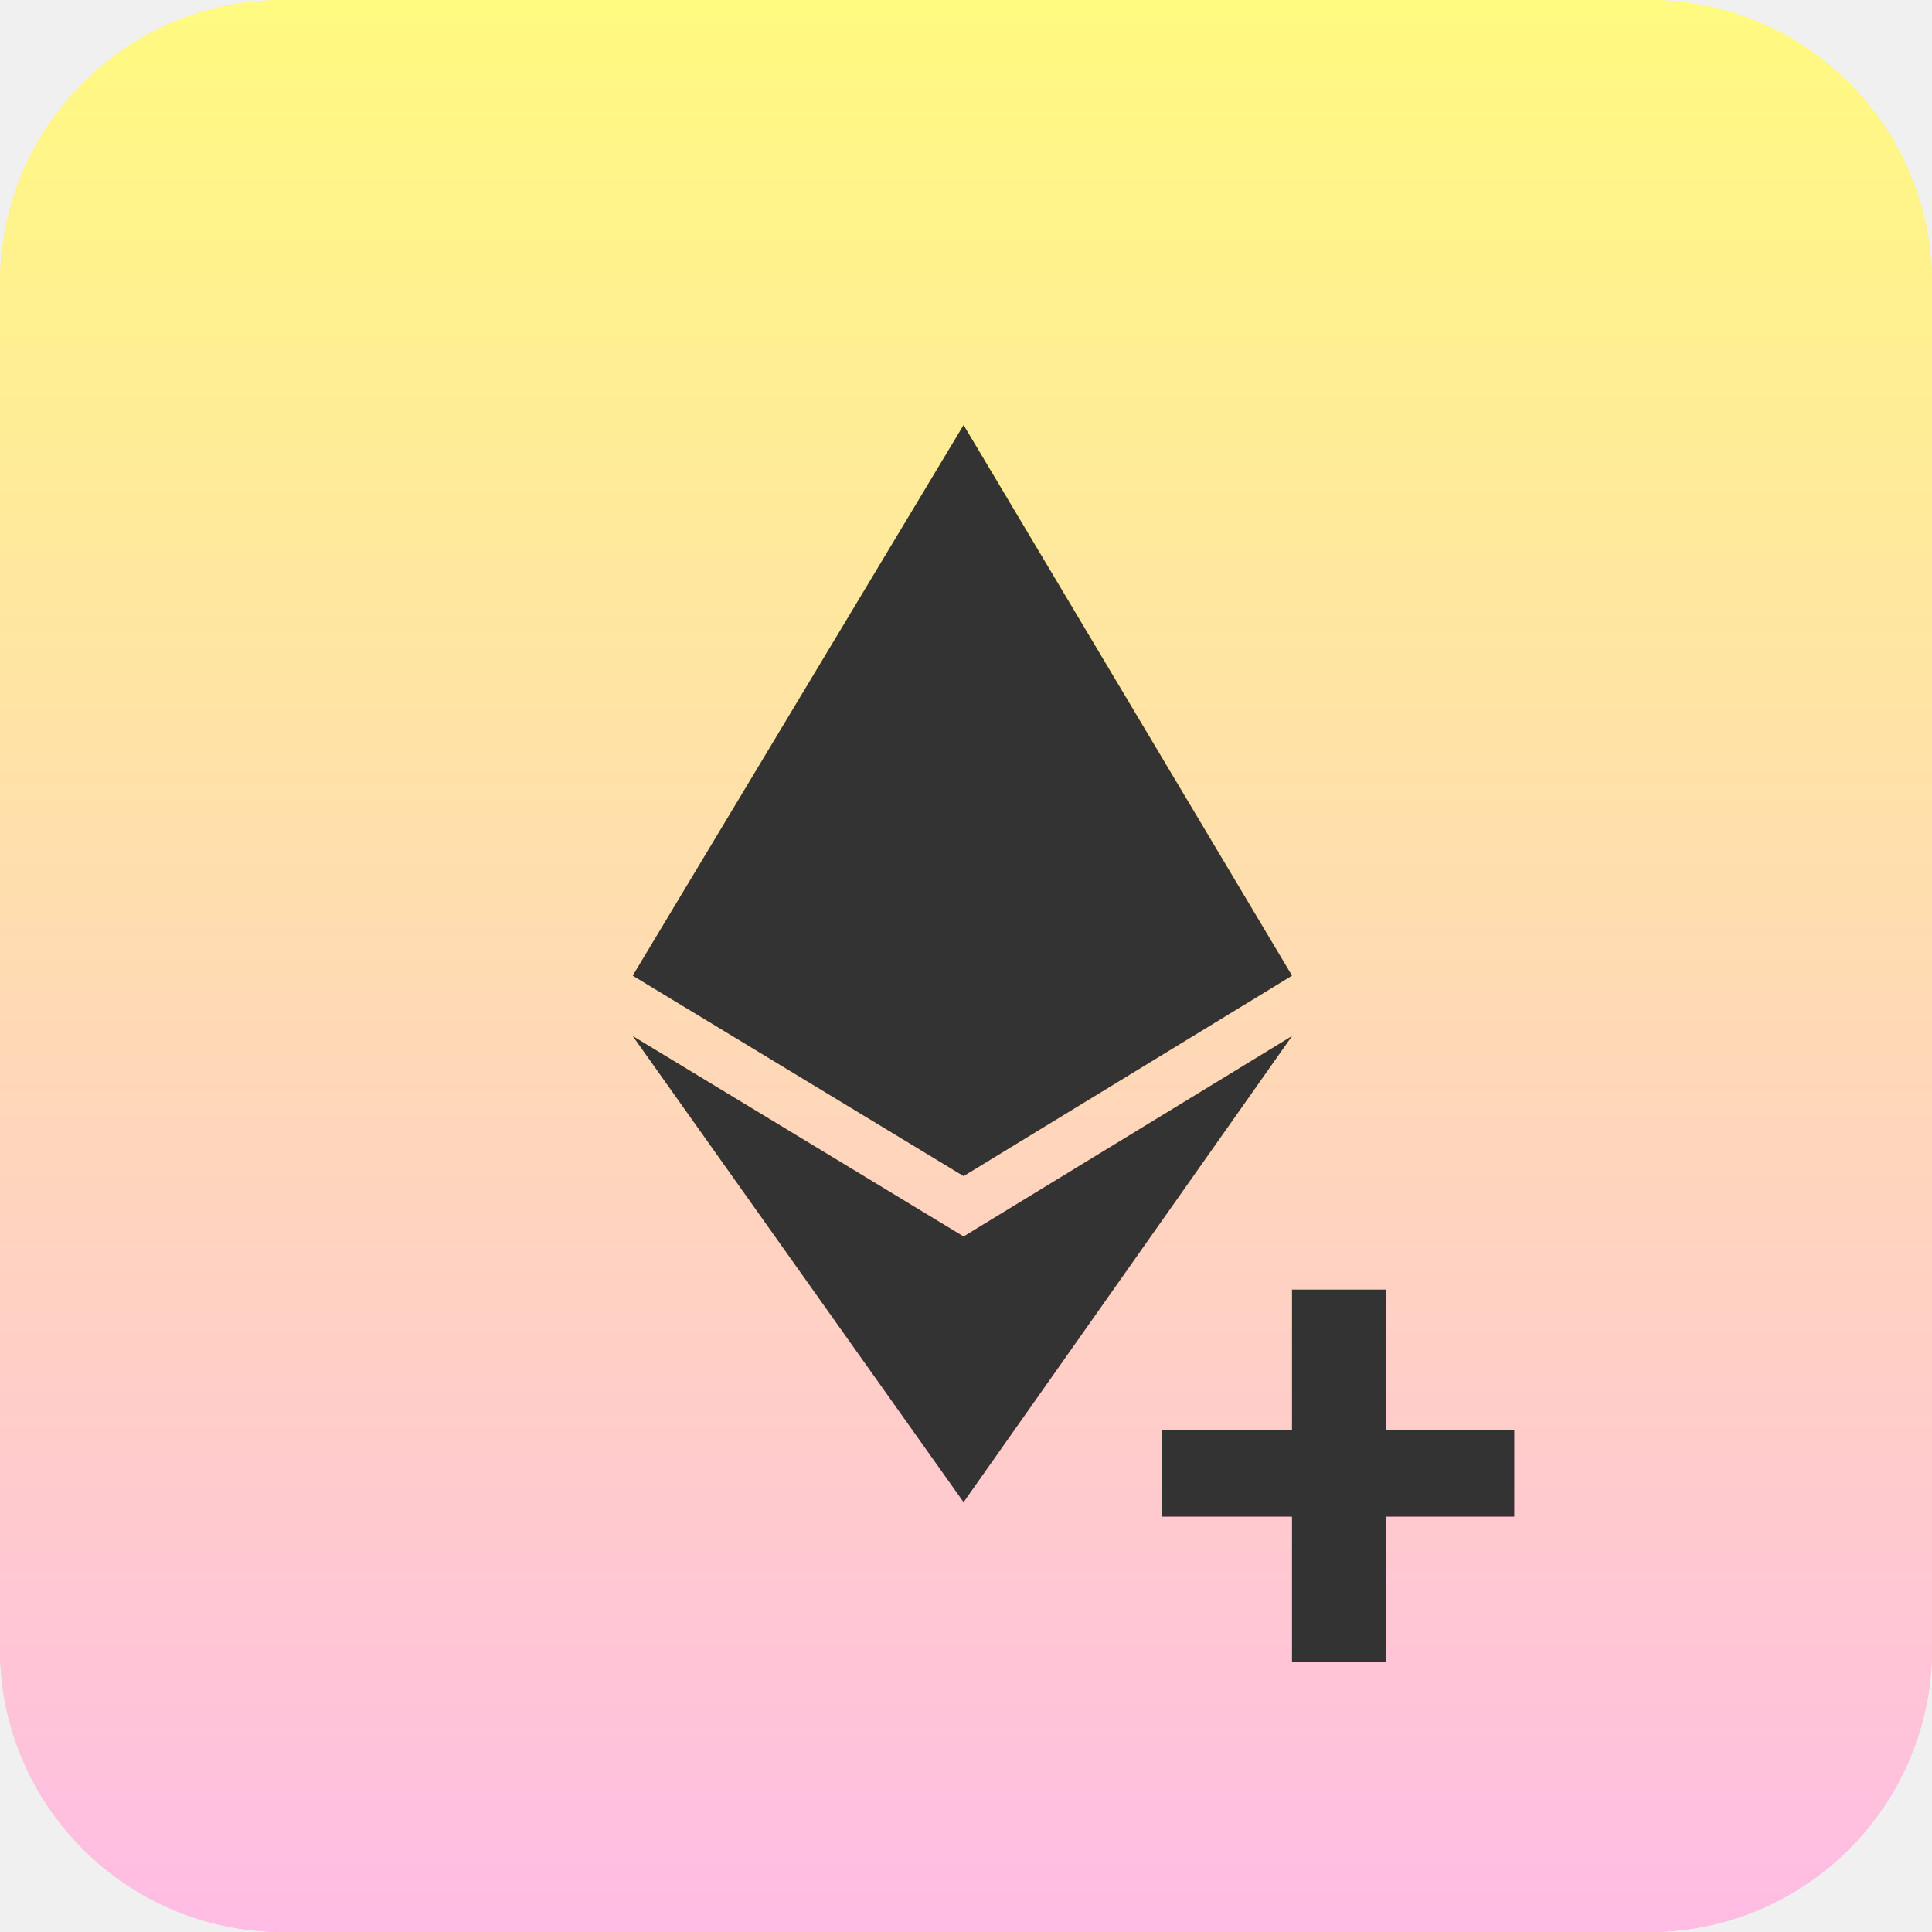
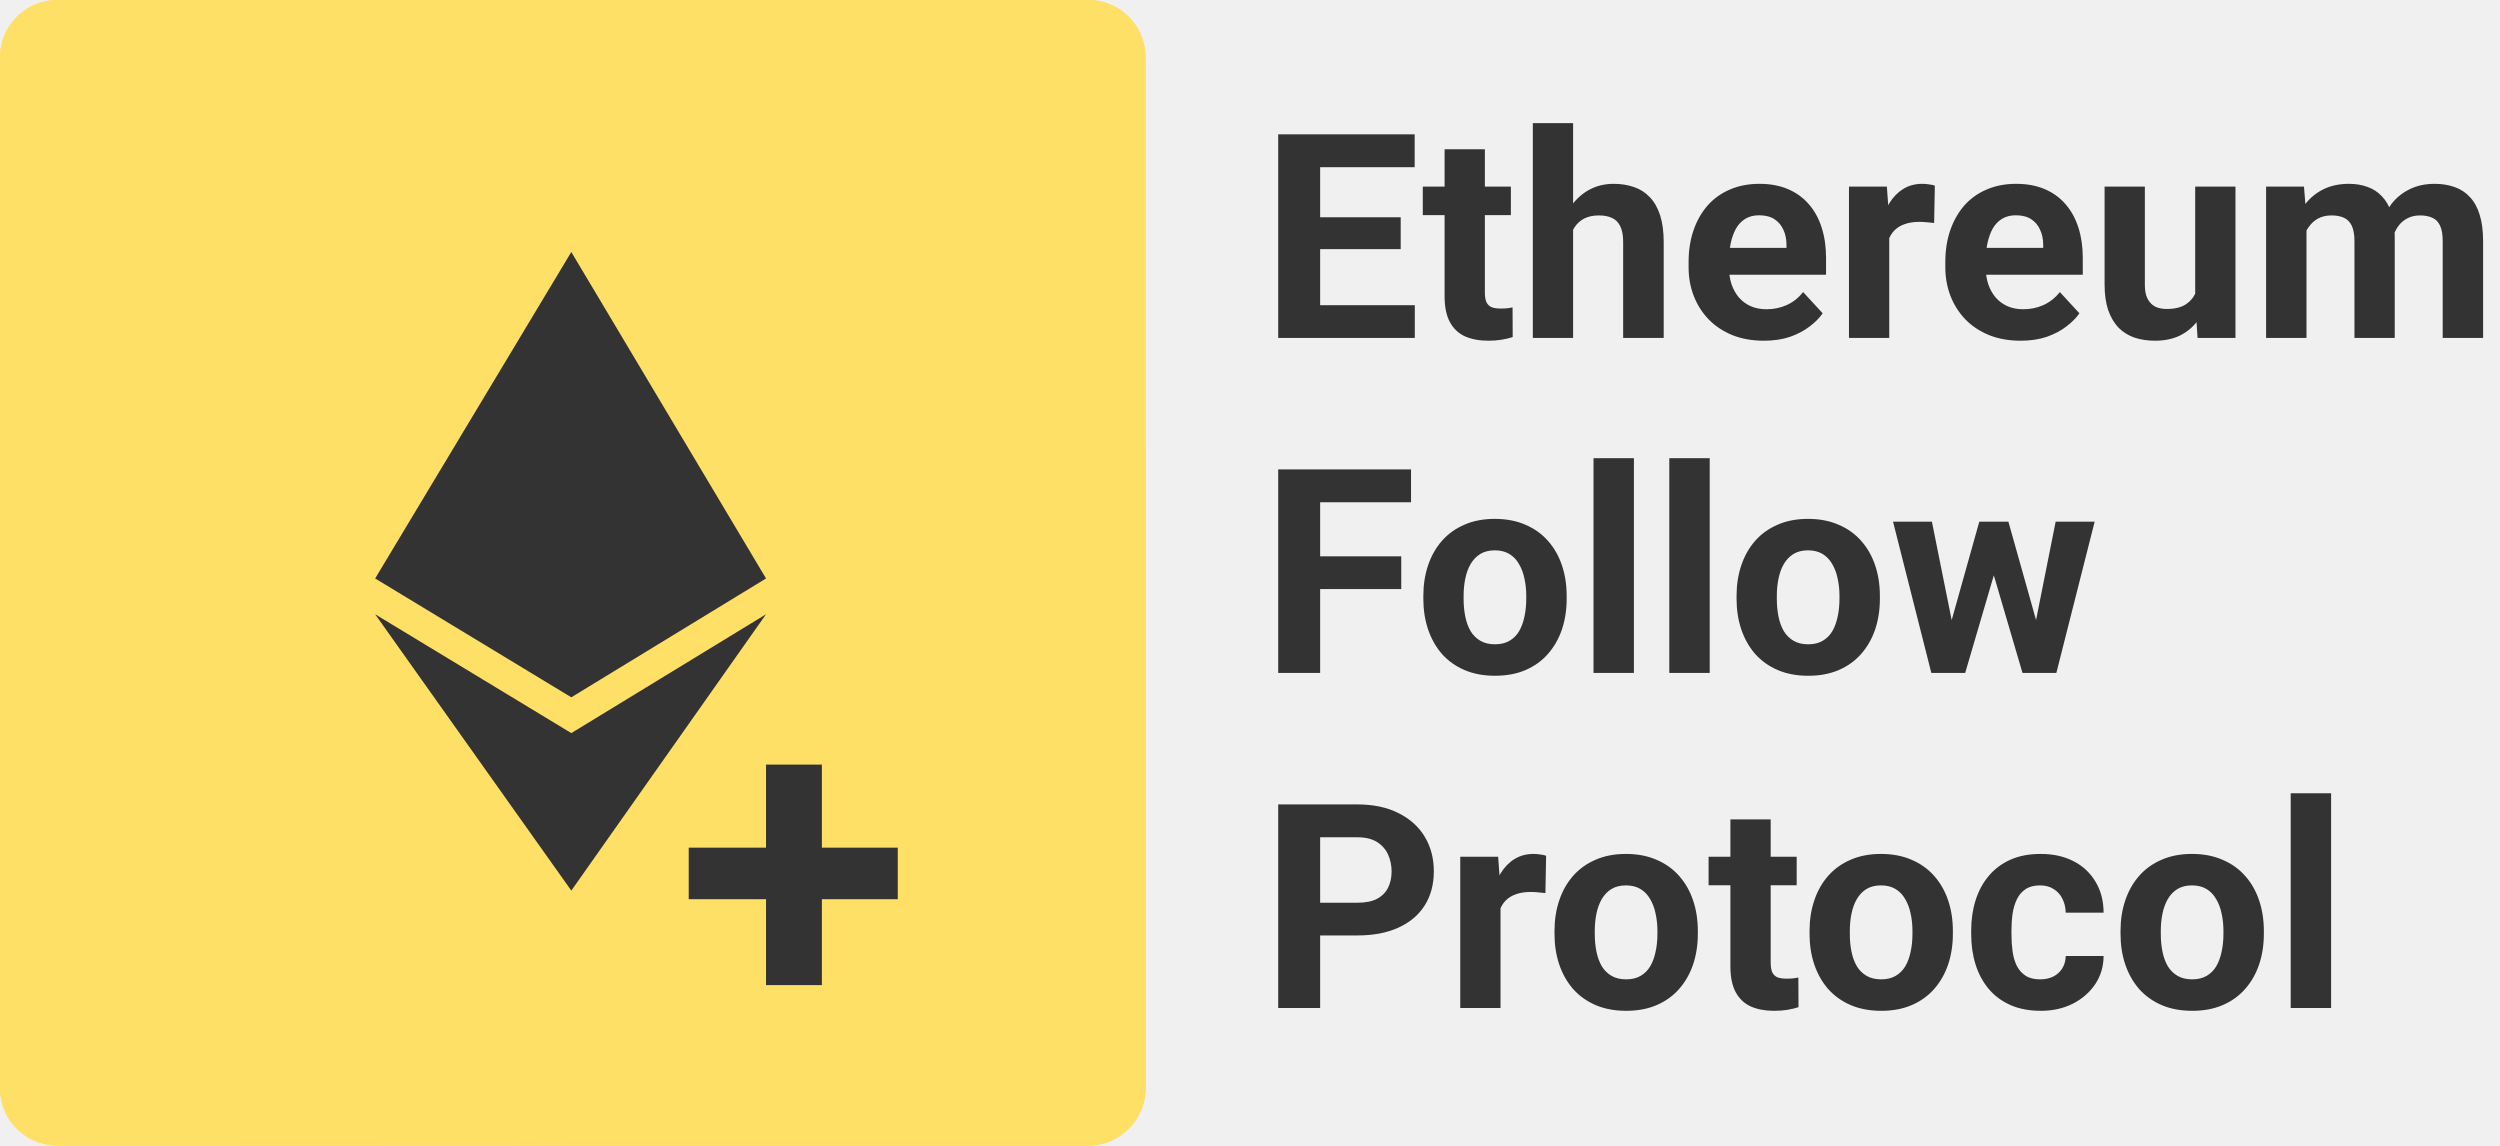
- <svg xmlns="http://www.w3.org/2000/svg" width="512" height="512" viewBox="0 0 512 512" fill="none">
-   <rect width="512" height="512" rx="75" fill="url(#paint0_linear_564_124)" />
-   <rect width="512" height="512" rx="75" fill="white" fill-opacity="0.5" />
-   <path d="M167.68 258.56L255.36 112.64L342.4 258.56L255.36 311.68L167.68 258.56Z" fill="url(#paint1_linear_564_124)" />
-   <path d="M167.68 258.56L255.36 112.64L342.4 258.56L255.36 311.68L167.68 258.56Z" fill="#333333" />
-   <path d="M255.36 327.68L167.68 274.56L255.36 398.08L342.4 274.56L255.36 327.68Z" fill="url(#paint2_linear_564_124)" />
-   <path d="M255.36 327.68L167.68 274.56L255.36 398.08L342.4 274.56L255.36 327.68Z" fill="#333333" />
-   <path d="M367.36 341.76H342.4V378.88H307.84V401.92H342.4V440.32H367.36V401.92H401.28V378.88H367.36V341.76Z" fill="url(#paint3_linear_564_124)" />
-   <path d="M367.36 341.76H342.4V378.88H307.84V401.92H342.4V440.32H367.36V401.92H401.28V378.88H367.36V341.76Z" fill="#333333" />
+ <svg xmlns="http://www.w3.org/2000/svg" width="873" height="400" viewBox="0 0 873 400" fill="none">
+   <path d="M494.053 106.574V118H456.211V106.574H494.053ZM460.996 46.906V118H446.348V46.906H460.996ZM489.121 75.861V86.994H456.211V75.861H489.121ZM494.004 46.906V58.381H456.211V46.906H494.004ZM527.598 65.168V75.129H496.836V65.168H527.598ZM504.453 52.131H518.516V102.082C518.516 103.612 518.711 104.784 519.102 105.598C519.525 106.411 520.143 106.981 520.957 107.307C521.771 107.6 522.796 107.746 524.033 107.746C524.912 107.746 525.693 107.714 526.377 107.648C527.093 107.551 527.695 107.453 528.184 107.355L528.232 117.707C527.028 118.098 525.726 118.407 524.326 118.635C522.926 118.863 521.38 118.977 519.688 118.977C516.595 118.977 513.893 118.472 511.582 117.463C509.303 116.421 507.546 114.761 506.309 112.482C505.072 110.204 504.453 107.209 504.453 103.498V52.131ZM549.326 43V118H535.264V43H549.326ZM547.324 89.728H543.467C543.499 86.05 543.988 82.665 544.932 79.572C545.876 76.447 547.227 73.745 548.984 71.467C550.742 69.156 552.842 67.365 555.283 66.096C557.757 64.826 560.492 64.191 563.486 64.191C566.09 64.191 568.451 64.566 570.566 65.314C572.715 66.031 574.554 67.203 576.084 68.83C577.646 70.425 578.851 72.525 579.697 75.129C580.544 77.733 580.967 80.891 580.967 84.602V118H566.807V84.504C566.807 82.16 566.465 80.321 565.781 78.986C565.13 77.619 564.17 76.659 562.9 76.106C561.663 75.519 560.133 75.227 558.311 75.227C556.292 75.227 554.567 75.601 553.135 76.35C551.735 77.098 550.612 78.14 549.766 79.475C548.919 80.777 548.301 82.307 547.91 84.064C547.52 85.822 547.324 87.71 547.324 89.728ZM615.977 118.977C611.875 118.977 608.197 118.326 604.941 117.023C601.686 115.689 598.919 113.85 596.641 111.506C594.395 109.162 592.669 106.444 591.465 103.352C590.26 100.227 589.658 96.906 589.658 93.391V91.438C589.658 87.434 590.228 83.772 591.367 80.451C592.507 77.131 594.134 74.25 596.25 71.809C598.398 69.367 601.003 67.495 604.062 66.193C607.122 64.859 610.573 64.191 614.414 64.191C618.158 64.191 621.478 64.81 624.375 66.047C627.272 67.284 629.697 69.042 631.65 71.32C633.636 73.599 635.133 76.333 636.143 79.523C637.152 82.681 637.656 86.197 637.656 90.07V95.93H595.664V86.555H623.838V85.481C623.838 83.527 623.48 81.786 622.764 80.256C622.08 78.693 621.038 77.456 619.639 76.545C618.239 75.633 616.449 75.178 614.268 75.178C612.412 75.178 610.817 75.585 609.482 76.398C608.148 77.212 607.057 78.352 606.211 79.816C605.397 81.281 604.779 83.007 604.355 84.992C603.965 86.945 603.77 89.094 603.77 91.438V93.391C603.77 95.507 604.062 97.46 604.648 99.25C605.267 101.04 606.13 102.587 607.236 103.889C608.376 105.191 609.743 106.2 611.338 106.916C612.965 107.632 614.805 107.99 616.855 107.99C619.395 107.99 621.755 107.502 623.936 106.525C626.149 105.516 628.053 104.003 629.648 101.984L636.484 109.406C635.378 111.001 633.864 112.531 631.943 113.996C630.055 115.461 627.777 116.665 625.107 117.609C622.438 118.521 619.395 118.977 615.977 118.977ZM659.727 76.691V118H645.664V65.168H658.896L659.727 76.691ZM675.645 64.826L675.4 77.863C674.717 77.766 673.887 77.684 672.91 77.619C671.966 77.522 671.104 77.473 670.322 77.473C668.337 77.473 666.611 77.733 665.146 78.254C663.714 78.742 662.51 79.475 661.533 80.451C660.589 81.428 659.873 82.616 659.385 84.016C658.929 85.415 658.669 87.01 658.604 88.801L655.771 87.922C655.771 84.504 656.113 81.363 656.797 78.498C657.48 75.601 658.473 73.078 659.775 70.93C661.11 68.781 662.738 67.121 664.658 65.949C666.579 64.777 668.776 64.191 671.25 64.191C672.031 64.191 672.829 64.257 673.643 64.387C674.456 64.484 675.124 64.631 675.645 64.826ZM705.625 118.977C701.523 118.977 697.845 118.326 694.59 117.023C691.335 115.689 688.568 113.85 686.289 111.506C684.043 109.162 682.318 106.444 681.113 103.352C679.909 100.227 679.307 96.906 679.307 93.391V91.438C679.307 87.434 679.876 83.772 681.016 80.451C682.155 77.131 683.783 74.25 685.898 71.809C688.047 69.367 690.651 67.495 693.711 66.193C696.771 64.859 700.221 64.191 704.062 64.191C707.806 64.191 711.126 64.81 714.023 66.047C716.921 67.284 719.346 69.042 721.299 71.32C723.285 73.599 724.782 76.333 725.791 79.523C726.8 82.681 727.305 86.197 727.305 90.07V95.93H685.312V86.555H713.486V85.481C713.486 83.527 713.128 81.786 712.412 80.256C711.729 78.693 710.687 77.456 709.287 76.545C707.887 75.633 706.097 75.178 703.916 75.178C702.061 75.178 700.465 75.585 699.131 76.398C697.796 77.212 696.706 78.352 695.859 79.816C695.046 81.281 694.427 83.007 694.004 84.992C693.613 86.945 693.418 89.094 693.418 91.438V93.391C693.418 95.507 693.711 97.46 694.297 99.25C694.915 101.04 695.778 102.587 696.885 103.889C698.024 105.191 699.391 106.2 700.986 106.916C702.614 107.632 704.453 107.99 706.504 107.99C709.043 107.99 711.403 107.502 713.584 106.525C715.798 105.516 717.702 104.003 719.297 101.984L726.133 109.406C725.026 111.001 723.512 112.531 721.592 113.996C719.704 115.461 717.425 116.665 714.756 117.609C712.087 118.521 709.043 118.977 705.625 118.977ZM766.562 105.354V65.168H780.625V118H767.393L766.562 105.354ZM768.125 94.514L772.275 94.416C772.275 97.932 771.868 101.203 771.055 104.23C770.241 107.225 769.02 109.829 767.393 112.043C765.765 114.224 763.714 115.933 761.24 117.17C758.766 118.374 755.853 118.977 752.5 118.977C749.928 118.977 747.552 118.618 745.371 117.902C743.223 117.154 741.367 115.998 739.805 114.436C738.275 112.84 737.07 110.806 736.191 108.332C735.345 105.826 734.922 102.814 734.922 99.299V65.168H748.984V99.397C748.984 100.959 749.163 102.277 749.521 103.352C749.912 104.426 750.449 105.305 751.133 105.988C751.816 106.672 752.614 107.16 753.525 107.453C754.469 107.746 755.511 107.893 756.65 107.893C759.548 107.893 761.826 107.307 763.486 106.135C765.179 104.963 766.367 103.368 767.051 101.35C767.767 99.299 768.125 97.02 768.125 94.514ZM805.43 76.106V118H791.318V65.168H804.551L805.43 76.106ZM803.477 89.728H799.57C799.57 86.05 800.01 82.665 800.889 79.572C801.8 76.447 803.118 73.745 804.844 71.467C806.602 69.156 808.766 67.365 811.338 66.096C813.91 64.826 816.888 64.191 820.273 64.191C822.617 64.191 824.766 64.549 826.719 65.266C828.672 65.949 830.348 67.04 831.748 68.537C833.18 70.002 834.287 71.922 835.068 74.299C835.85 76.643 836.24 79.458 836.24 82.746V118H822.178V84.309C822.178 81.9 821.852 80.044 821.201 78.742C820.55 77.44 819.622 76.529 818.418 76.008C817.246 75.487 815.83 75.227 814.17 75.227C812.347 75.227 810.752 75.601 809.385 76.35C808.05 77.098 806.943 78.14 806.064 79.475C805.186 80.777 804.535 82.307 804.111 84.064C803.688 85.822 803.477 87.71 803.477 89.728ZM834.922 88.117L829.893 88.752C829.893 85.301 830.316 82.095 831.162 79.133C832.041 76.171 833.327 73.566 835.02 71.32C836.745 69.074 838.877 67.333 841.416 66.096C843.955 64.826 846.885 64.191 850.205 64.191C852.744 64.191 855.055 64.566 857.139 65.314C859.222 66.031 860.996 67.186 862.461 68.781C863.958 70.344 865.098 72.394 865.879 74.934C866.693 77.473 867.1 80.581 867.1 84.26V118H852.988V84.26C852.988 81.818 852.663 79.963 852.012 78.693C851.393 77.391 850.482 76.496 849.277 76.008C848.105 75.487 846.706 75.227 845.078 75.227C843.385 75.227 841.904 75.568 840.635 76.252C839.365 76.903 838.307 77.814 837.461 78.986C836.615 80.158 835.98 81.525 835.557 83.088C835.133 84.618 834.922 86.294 834.922 88.117ZM460.996 163.906V235H446.348V163.906H460.996ZM489.316 194.277V205.703H456.992V194.277H489.316ZM492.734 163.906V175.381H456.992V163.906H492.734ZM497.031 209.121V208.096C497.031 204.222 497.585 200.658 498.691 197.402C499.798 194.115 501.41 191.266 503.525 188.857C505.641 186.449 508.245 184.577 511.338 183.242C514.43 181.875 517.979 181.191 521.982 181.191C525.986 181.191 529.551 181.875 532.676 183.242C535.801 184.577 538.421 186.449 540.537 188.857C542.686 191.266 544.313 194.115 545.42 197.402C546.527 200.658 547.08 204.222 547.08 208.096V209.121C547.08 212.962 546.527 216.527 545.42 219.814C544.313 223.07 542.686 225.918 540.537 228.359C538.421 230.768 535.817 232.64 532.725 233.975C529.632 235.309 526.084 235.977 522.08 235.977C518.076 235.977 514.512 235.309 511.387 233.975C508.294 232.64 505.674 230.768 503.525 228.359C501.41 225.918 499.798 223.07 498.691 219.814C497.585 216.527 497.031 212.962 497.031 209.121ZM511.094 208.096V209.121C511.094 211.335 511.289 213.402 511.68 215.322C512.07 217.243 512.689 218.936 513.535 220.4C514.414 221.833 515.553 222.956 516.953 223.77C518.353 224.583 520.062 224.99 522.08 224.99C524.033 224.99 525.71 224.583 527.109 223.77C528.509 222.956 529.632 221.833 530.479 220.4C531.325 218.936 531.943 217.243 532.334 215.322C532.757 213.402 532.969 211.335 532.969 209.121V208.096C532.969 205.947 532.757 203.929 532.334 202.041C531.943 200.12 531.309 198.428 530.43 196.963C529.583 195.465 528.46 194.294 527.061 193.447C525.661 192.601 523.968 192.178 521.982 192.178C519.997 192.178 518.304 192.601 516.904 193.447C515.537 194.294 514.414 195.465 513.535 196.963C512.689 198.428 512.07 200.12 511.68 202.041C511.289 203.929 511.094 205.947 511.094 208.096ZM570.566 160V235H556.455V160H570.566ZM597.031 160V235H582.92V160H597.031ZM606.406 209.121V208.096C606.406 204.222 606.96 200.658 608.066 197.402C609.173 194.115 610.785 191.266 612.9 188.857C615.016 186.449 617.62 184.577 620.713 183.242C623.805 181.875 627.354 181.191 631.357 181.191C635.361 181.191 638.926 181.875 642.051 183.242C645.176 184.577 647.796 186.449 649.912 188.857C652.061 191.266 653.688 194.115 654.795 197.402C655.902 200.658 656.455 204.222 656.455 208.096V209.121C656.455 212.962 655.902 216.527 654.795 219.814C653.688 223.07 652.061 225.918 649.912 228.359C647.796 230.768 645.192 232.64 642.1 233.975C639.007 235.309 635.459 235.977 631.455 235.977C627.451 235.977 623.887 235.309 620.762 233.975C617.669 232.64 615.049 230.768 612.9 228.359C610.785 225.918 609.173 223.07 608.066 219.814C606.96 216.527 606.406 212.962 606.406 209.121ZM620.469 208.096V209.121C620.469 211.335 620.664 213.402 621.055 215.322C621.445 217.243 622.064 218.936 622.91 220.4C623.789 221.833 624.928 222.956 626.328 223.77C627.728 224.583 629.437 224.99 631.455 224.99C633.408 224.99 635.085 224.583 636.484 223.77C637.884 222.956 639.007 221.833 639.854 220.4C640.7 218.936 641.318 217.243 641.709 215.322C642.132 213.402 642.344 211.335 642.344 209.121V208.096C642.344 205.947 642.132 203.929 641.709 202.041C641.318 200.12 640.684 198.428 639.805 196.963C638.958 195.465 637.835 194.294 636.436 193.447C635.036 192.601 633.343 192.178 631.357 192.178C629.372 192.178 627.679 192.601 626.279 193.447C624.912 194.294 623.789 195.465 622.91 196.963C622.064 198.428 621.445 200.12 621.055 202.041C620.664 203.929 620.469 205.947 620.469 208.096ZM680.186 221.328L691.172 182.168H700.107L697.227 197.549L686.24 235H678.77L680.186 221.328ZM674.619 182.168L682.48 221.279L683.213 235H674.424L661.045 182.168H674.619ZM710.166 220.645L717.832 182.168H731.455L718.076 235H709.336L710.166 220.645ZM701.328 182.168L712.266 221.035L713.779 235H706.26L695.273 197.598L692.49 182.168H701.328ZM474.033 326.658H455.918V315.232H474.033C476.833 315.232 479.111 314.777 480.869 313.865C482.627 312.921 483.913 311.619 484.727 309.959C485.54 308.299 485.947 306.427 485.947 304.344C485.947 302.228 485.54 300.258 484.727 298.436C483.913 296.613 482.627 295.148 480.869 294.041C479.111 292.934 476.833 292.381 474.033 292.381H460.996V352H446.348V280.906H474.033C479.6 280.906 484.368 281.915 488.34 283.934C492.344 285.919 495.404 288.67 497.52 292.186C499.635 295.701 500.693 299.721 500.693 304.246C500.693 308.836 499.635 312.807 497.52 316.16C495.404 319.513 492.344 322.101 488.34 323.924C484.368 325.747 479.6 326.658 474.033 326.658ZM523.984 310.691V352H509.922V299.168H523.154L523.984 310.691ZM539.902 298.826L539.658 311.863C538.975 311.766 538.145 311.684 537.168 311.619C536.224 311.521 535.361 311.473 534.58 311.473C532.594 311.473 530.869 311.733 529.404 312.254C527.972 312.742 526.768 313.475 525.791 314.451C524.847 315.428 524.131 316.616 523.643 318.016C523.187 319.415 522.926 321.01 522.861 322.801L520.029 321.922C520.029 318.504 520.371 315.363 521.055 312.498C521.738 309.601 522.731 307.078 524.033 304.93C525.368 302.781 526.995 301.121 528.916 299.949C530.837 298.777 533.034 298.191 535.508 298.191C536.289 298.191 537.087 298.257 537.9 298.387C538.714 298.484 539.382 298.631 539.902 298.826ZM542.832 326.121V325.096C542.832 321.222 543.385 317.658 544.492 314.402C545.599 311.115 547.21 308.266 549.326 305.857C551.442 303.449 554.046 301.577 557.139 300.242C560.231 298.875 563.779 298.191 567.783 298.191C571.787 298.191 575.352 298.875 578.477 300.242C581.602 301.577 584.222 303.449 586.338 305.857C588.486 308.266 590.114 311.115 591.221 314.402C592.327 317.658 592.881 321.222 592.881 325.096V326.121C592.881 329.962 592.327 333.527 591.221 336.814C590.114 340.07 588.486 342.918 586.338 345.359C584.222 347.768 581.618 349.64 578.525 350.975C575.433 352.309 571.885 352.977 567.881 352.977C563.877 352.977 560.312 352.309 557.188 350.975C554.095 349.64 551.475 347.768 549.326 345.359C547.21 342.918 545.599 340.07 544.492 336.814C543.385 333.527 542.832 329.962 542.832 326.121ZM556.895 325.096V326.121C556.895 328.335 557.09 330.402 557.48 332.322C557.871 334.243 558.49 335.936 559.336 337.4C560.215 338.833 561.354 339.956 562.754 340.77C564.154 341.583 565.863 341.99 567.881 341.99C569.834 341.99 571.51 341.583 572.91 340.77C574.31 339.956 575.433 338.833 576.279 337.4C577.126 335.936 577.744 334.243 578.135 332.322C578.558 330.402 578.77 328.335 578.77 326.121V325.096C578.77 322.947 578.558 320.929 578.135 319.041C577.744 317.12 577.109 315.428 576.23 313.963C575.384 312.465 574.261 311.294 572.861 310.447C571.462 309.601 569.769 309.178 567.783 309.178C565.798 309.178 564.105 309.601 562.705 310.447C561.338 311.294 560.215 312.465 559.336 313.963C558.49 315.428 557.871 317.12 557.48 319.041C557.09 320.929 556.895 322.947 556.895 325.096ZM627.402 299.168V309.129H596.641V299.168H627.402ZM604.258 286.131H618.32V336.082C618.32 337.612 618.516 338.784 618.906 339.598C619.329 340.411 619.948 340.981 620.762 341.307C621.576 341.6 622.601 341.746 623.838 341.746C624.717 341.746 625.498 341.714 626.182 341.648C626.898 341.551 627.5 341.453 627.988 341.355L628.037 351.707C626.833 352.098 625.531 352.407 624.131 352.635C622.731 352.863 621.185 352.977 619.492 352.977C616.4 352.977 613.698 352.472 611.387 351.463C609.108 350.421 607.35 348.761 606.113 346.482C604.876 344.204 604.258 341.209 604.258 337.498V286.131ZM631.895 326.121V325.096C631.895 321.222 632.448 317.658 633.555 314.402C634.661 311.115 636.273 308.266 638.389 305.857C640.505 303.449 643.109 301.577 646.201 300.242C649.294 298.875 652.842 298.191 656.846 298.191C660.85 298.191 664.414 298.875 667.539 300.242C670.664 301.577 673.285 303.449 675.4 305.857C677.549 308.266 679.176 311.115 680.283 314.402C681.39 317.658 681.943 321.222 681.943 325.096V326.121C681.943 329.962 681.39 333.527 680.283 336.814C679.176 340.07 677.549 342.918 675.4 345.359C673.285 347.768 670.68 349.64 667.588 350.975C664.495 352.309 660.947 352.977 656.943 352.977C652.939 352.977 649.375 352.309 646.25 350.975C643.158 349.64 640.537 347.768 638.389 345.359C636.273 342.918 634.661 340.07 633.555 336.814C632.448 333.527 631.895 329.962 631.895 326.121ZM645.957 325.096V326.121C645.957 328.335 646.152 330.402 646.543 332.322C646.934 334.243 647.552 335.936 648.398 337.4C649.277 338.833 650.417 339.956 651.816 340.77C653.216 341.583 654.925 341.99 656.943 341.99C658.896 341.99 660.573 341.583 661.973 340.77C663.372 339.956 664.495 338.833 665.342 337.4C666.188 335.936 666.807 334.243 667.197 332.322C667.62 330.402 667.832 328.335 667.832 326.121V325.096C667.832 322.947 667.62 320.929 667.197 319.041C666.807 317.12 666.172 315.428 665.293 313.963C664.447 312.465 663.324 311.294 661.924 310.447C660.524 309.601 658.831 309.178 656.846 309.178C654.86 309.178 653.167 309.601 651.768 310.447C650.4 311.294 649.277 312.465 648.398 313.963C647.552 315.428 646.934 317.12 646.543 319.041C646.152 320.929 645.957 322.947 645.957 325.096ZM712.412 341.99C714.137 341.99 715.667 341.665 717.002 341.014C718.337 340.33 719.378 339.386 720.127 338.182C720.908 336.945 721.315 335.496 721.348 333.836H734.58C734.548 337.547 733.555 340.851 731.602 343.748C729.648 346.613 727.028 348.875 723.74 350.535C720.452 352.163 716.774 352.977 712.705 352.977C708.604 352.977 705.023 352.293 701.963 350.926C698.936 349.559 696.413 347.671 694.395 345.262C692.376 342.82 690.863 339.988 689.854 336.766C688.844 333.51 688.34 330.027 688.34 326.316V324.9C688.34 321.157 688.844 317.674 689.854 314.451C690.863 311.196 692.376 308.364 694.395 305.955C696.413 303.514 698.936 301.609 701.963 300.242C704.99 298.875 708.538 298.191 712.607 298.191C716.937 298.191 720.729 299.021 723.984 300.682C727.272 302.342 729.844 304.718 731.699 307.811C733.587 310.87 734.548 314.5 734.58 318.699H721.348C721.315 316.941 720.941 315.346 720.225 313.914C719.541 312.482 718.532 311.342 717.197 310.496C715.895 309.617 714.284 309.178 712.363 309.178C710.312 309.178 708.636 309.617 707.334 310.496C706.032 311.342 705.023 312.514 704.307 314.012C703.59 315.477 703.086 317.153 702.793 319.041C702.533 320.896 702.402 322.85 702.402 324.9V326.316C702.402 328.367 702.533 330.337 702.793 332.225C703.053 334.113 703.542 335.789 704.258 337.254C705.007 338.719 706.032 339.874 707.334 340.721C708.636 341.567 710.329 341.99 712.412 341.99ZM740.488 326.121V325.096C740.488 321.222 741.042 317.658 742.148 314.402C743.255 311.115 744.867 308.266 746.982 305.857C749.098 303.449 751.702 301.577 754.795 300.242C757.887 298.875 761.436 298.191 765.439 298.191C769.443 298.191 773.008 298.875 776.133 300.242C779.258 301.577 781.878 303.449 783.994 305.857C786.143 308.266 787.77 311.115 788.877 314.402C789.984 317.658 790.537 321.222 790.537 325.096V326.121C790.537 329.962 789.984 333.527 788.877 336.814C787.77 340.07 786.143 342.918 783.994 345.359C781.878 347.768 779.274 349.64 776.182 350.975C773.089 352.309 769.541 352.977 765.537 352.977C761.533 352.977 757.969 352.309 754.844 350.975C751.751 349.64 749.131 347.768 746.982 345.359C744.867 342.918 743.255 340.07 742.148 336.814C741.042 333.527 740.488 329.962 740.488 326.121ZM754.551 325.096V326.121C754.551 328.335 754.746 330.402 755.137 332.322C755.527 334.243 756.146 335.936 756.992 337.4C757.871 338.833 759.01 339.956 760.41 340.77C761.81 341.583 763.519 341.99 765.537 341.99C767.49 341.99 769.167 341.583 770.566 340.77C771.966 339.956 773.089 338.833 773.936 337.4C774.782 335.936 775.4 334.243 775.791 332.322C776.214 330.402 776.426 328.335 776.426 326.121V325.096C776.426 322.947 776.214 320.929 775.791 319.041C775.4 317.12 774.766 315.428 773.887 313.963C773.04 312.465 771.917 311.294 770.518 310.447C769.118 309.601 767.425 309.178 765.439 309.178C763.454 309.178 761.761 309.601 760.361 310.447C758.994 311.294 757.871 312.465 756.992 313.963C756.146 315.428 755.527 317.12 755.137 319.041C754.746 320.929 754.551 322.947 754.551 325.096ZM814.023 277V352H799.912V277H814.023Z" fill="#333333" />
+   <rect width="400" height="400" rx="20" fill="url(#paint0_linear_379_7363)" />
+   <rect width="400" height="400" rx="20" fill="#FFE066" />
+   <path d="M131 202L199.5 88L267.5 202L199.5 243.5L131 202Z" fill="#333333" />
+   <path d="M199.5 256L131 214.5L199.5 311L267.5 214.5L199.5 256Z" fill="#333333" />
+   <path d="M287 267H267.5V296H240.5V314H267.5V344H287V314H313.5V296H287V267Z" fill="#333333" />
  <defs>
-     <linearGradient id="paint0_linear_564_124" x1="256" y1="0" x2="256" y2="512" gradientUnits="userSpaceOnUse">
-       <stop stop-color="#FFF500" />
-       <stop offset="1" stop-color="#FF79C9" />
-     </linearGradient>
-     <linearGradient id="paint1_linear_564_124" x1="284.48" y1="112.64" x2="284.48" y2="440.32" gradientUnits="userSpaceOnUse">
-       <stop stop-color="#FFF500" />
-       <stop offset="1" stop-color="#FF79C9" />
-     </linearGradient>
-     <linearGradient id="paint2_linear_564_124" x1="284.48" y1="112.64" x2="284.48" y2="440.32" gradientUnits="userSpaceOnUse">
-       <stop stop-color="#FFF500" />
-       <stop offset="1" stop-color="#FF79C9" />
-     </linearGradient>
-     <linearGradient id="paint3_linear_564_124" x1="284.48" y1="112.64" x2="284.48" y2="440.32" gradientUnits="userSpaceOnUse">
-       <stop stop-color="#FFF500" />
-       <stop offset="1" stop-color="#FF79C9" />
+     <linearGradient id="paint0_linear_379_7363" x1="0" y1="200" x2="200" y2="400" gradientUnits="userSpaceOnUse">
+       <stop stop-color="#FFE067" />
+       <stop offset="1" stop-color="#FFD018" />
    </linearGradient>
  </defs>
</svg>
